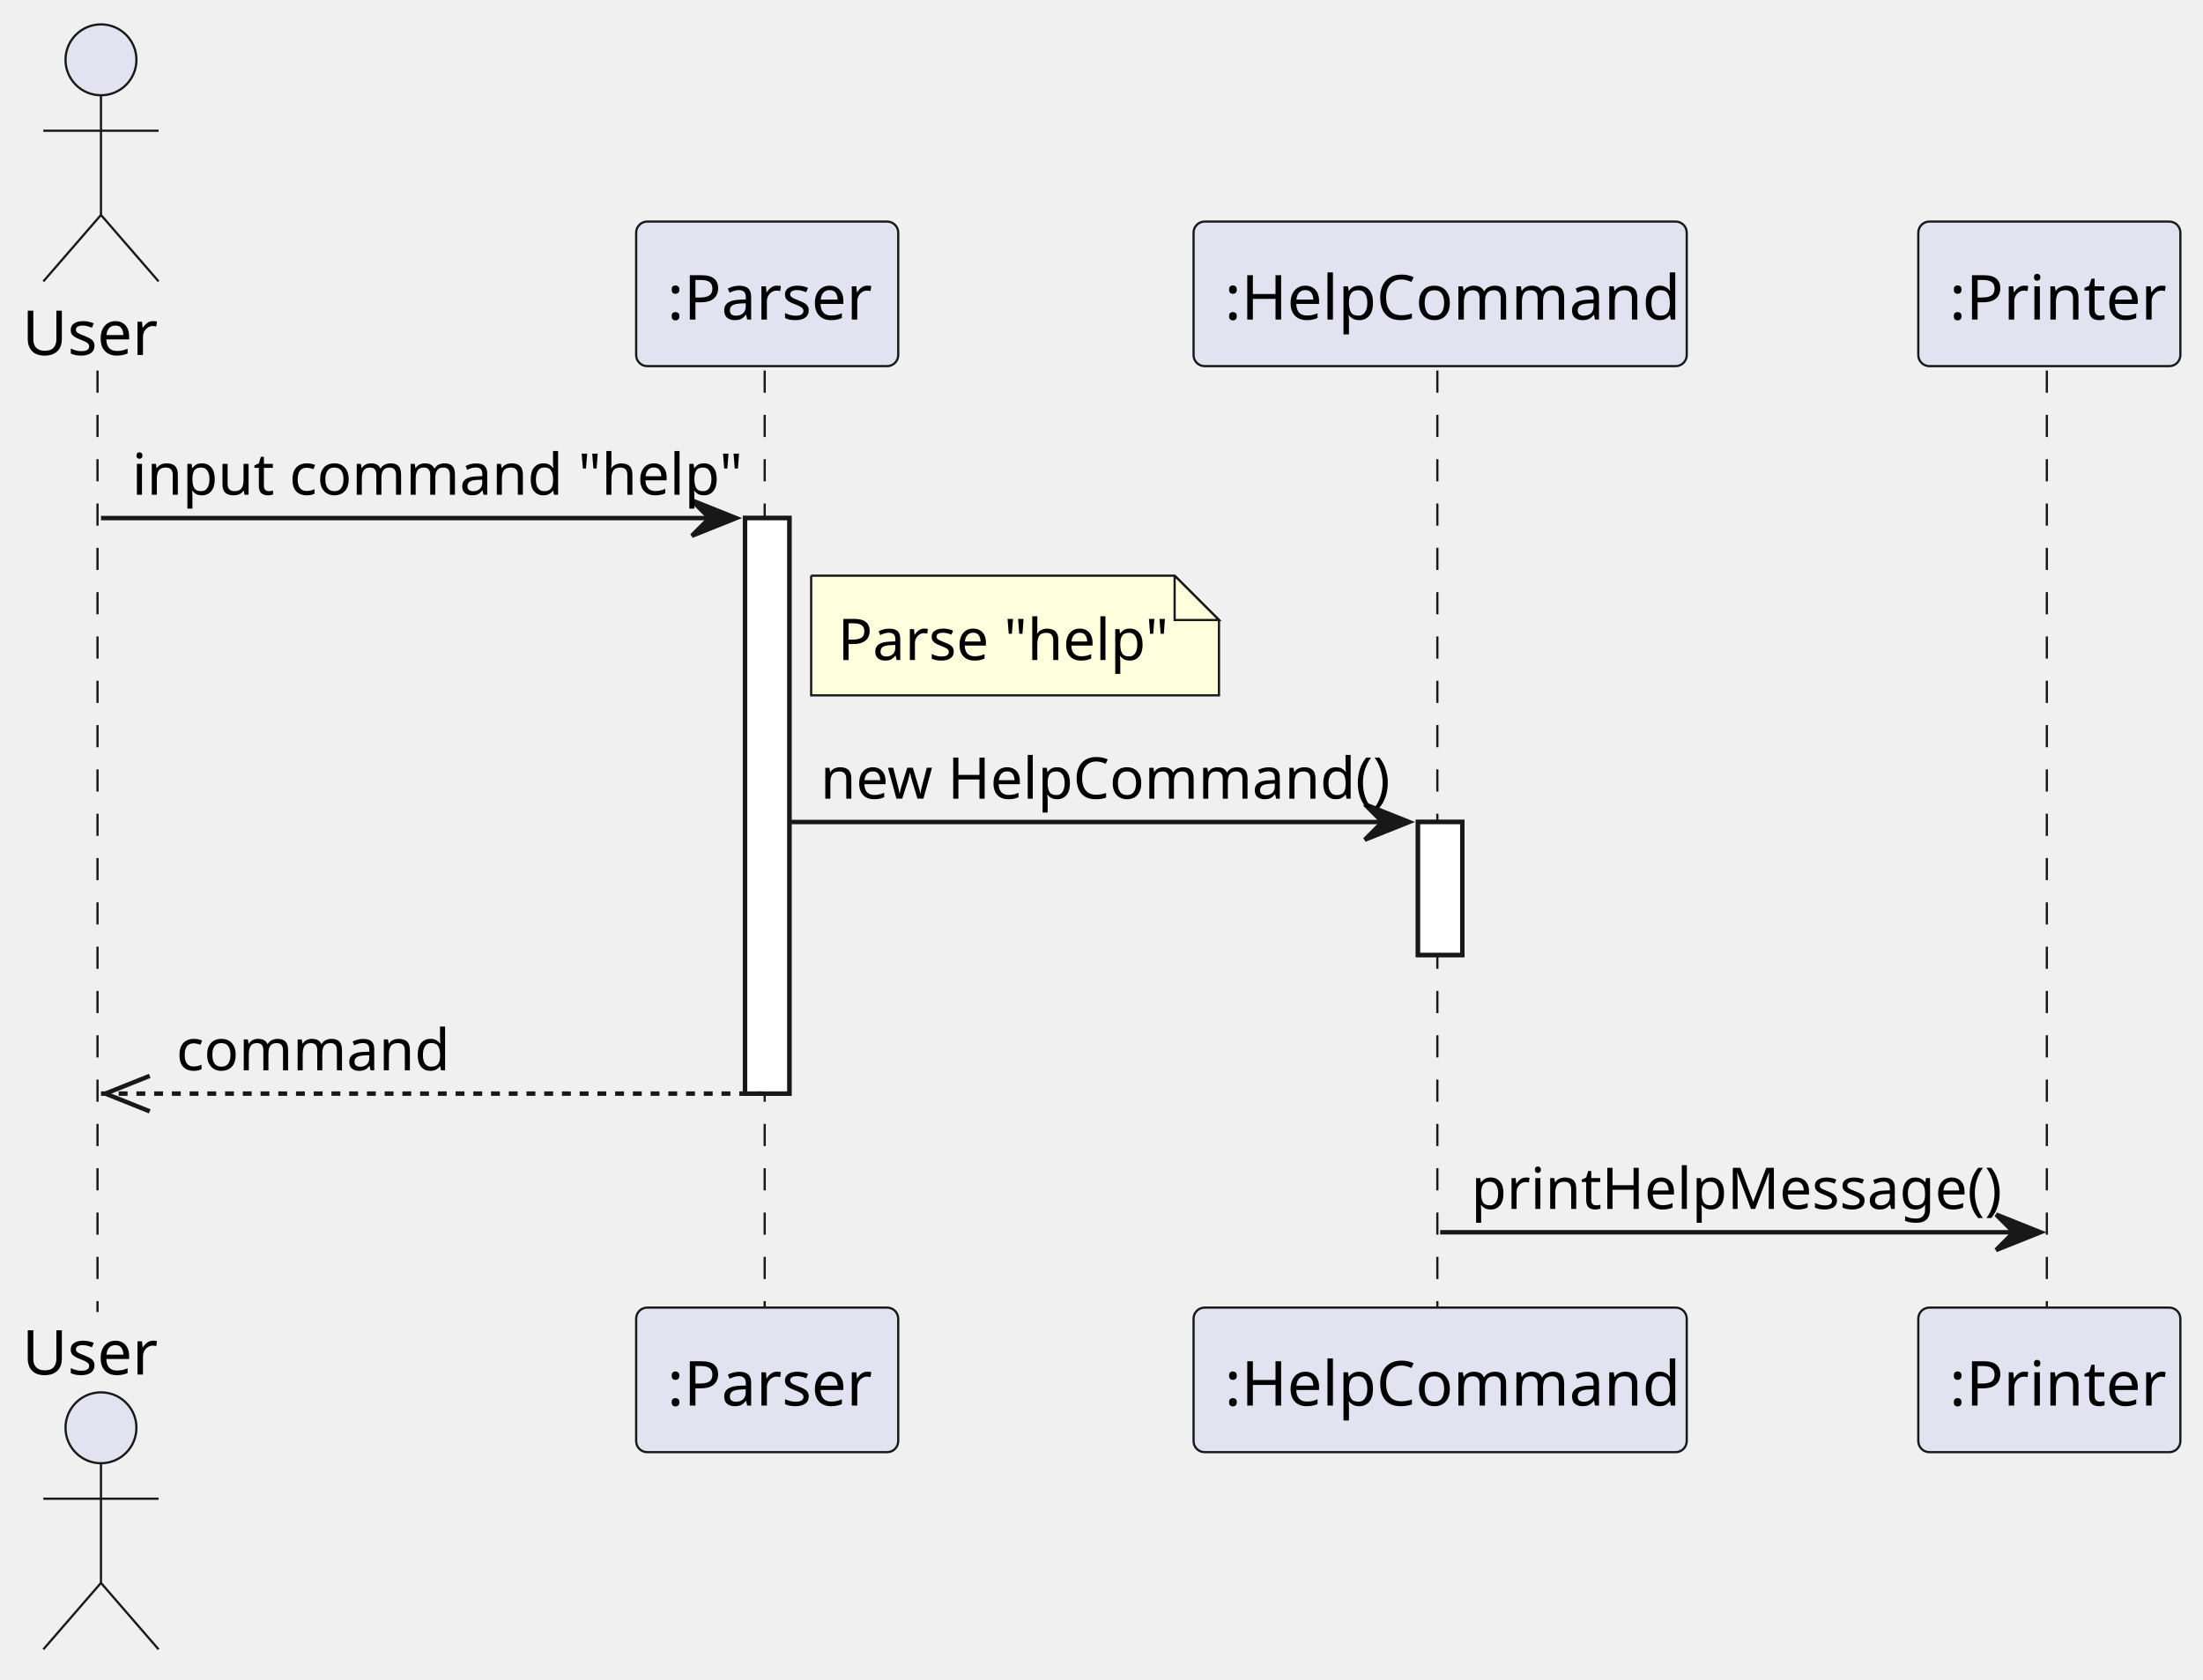
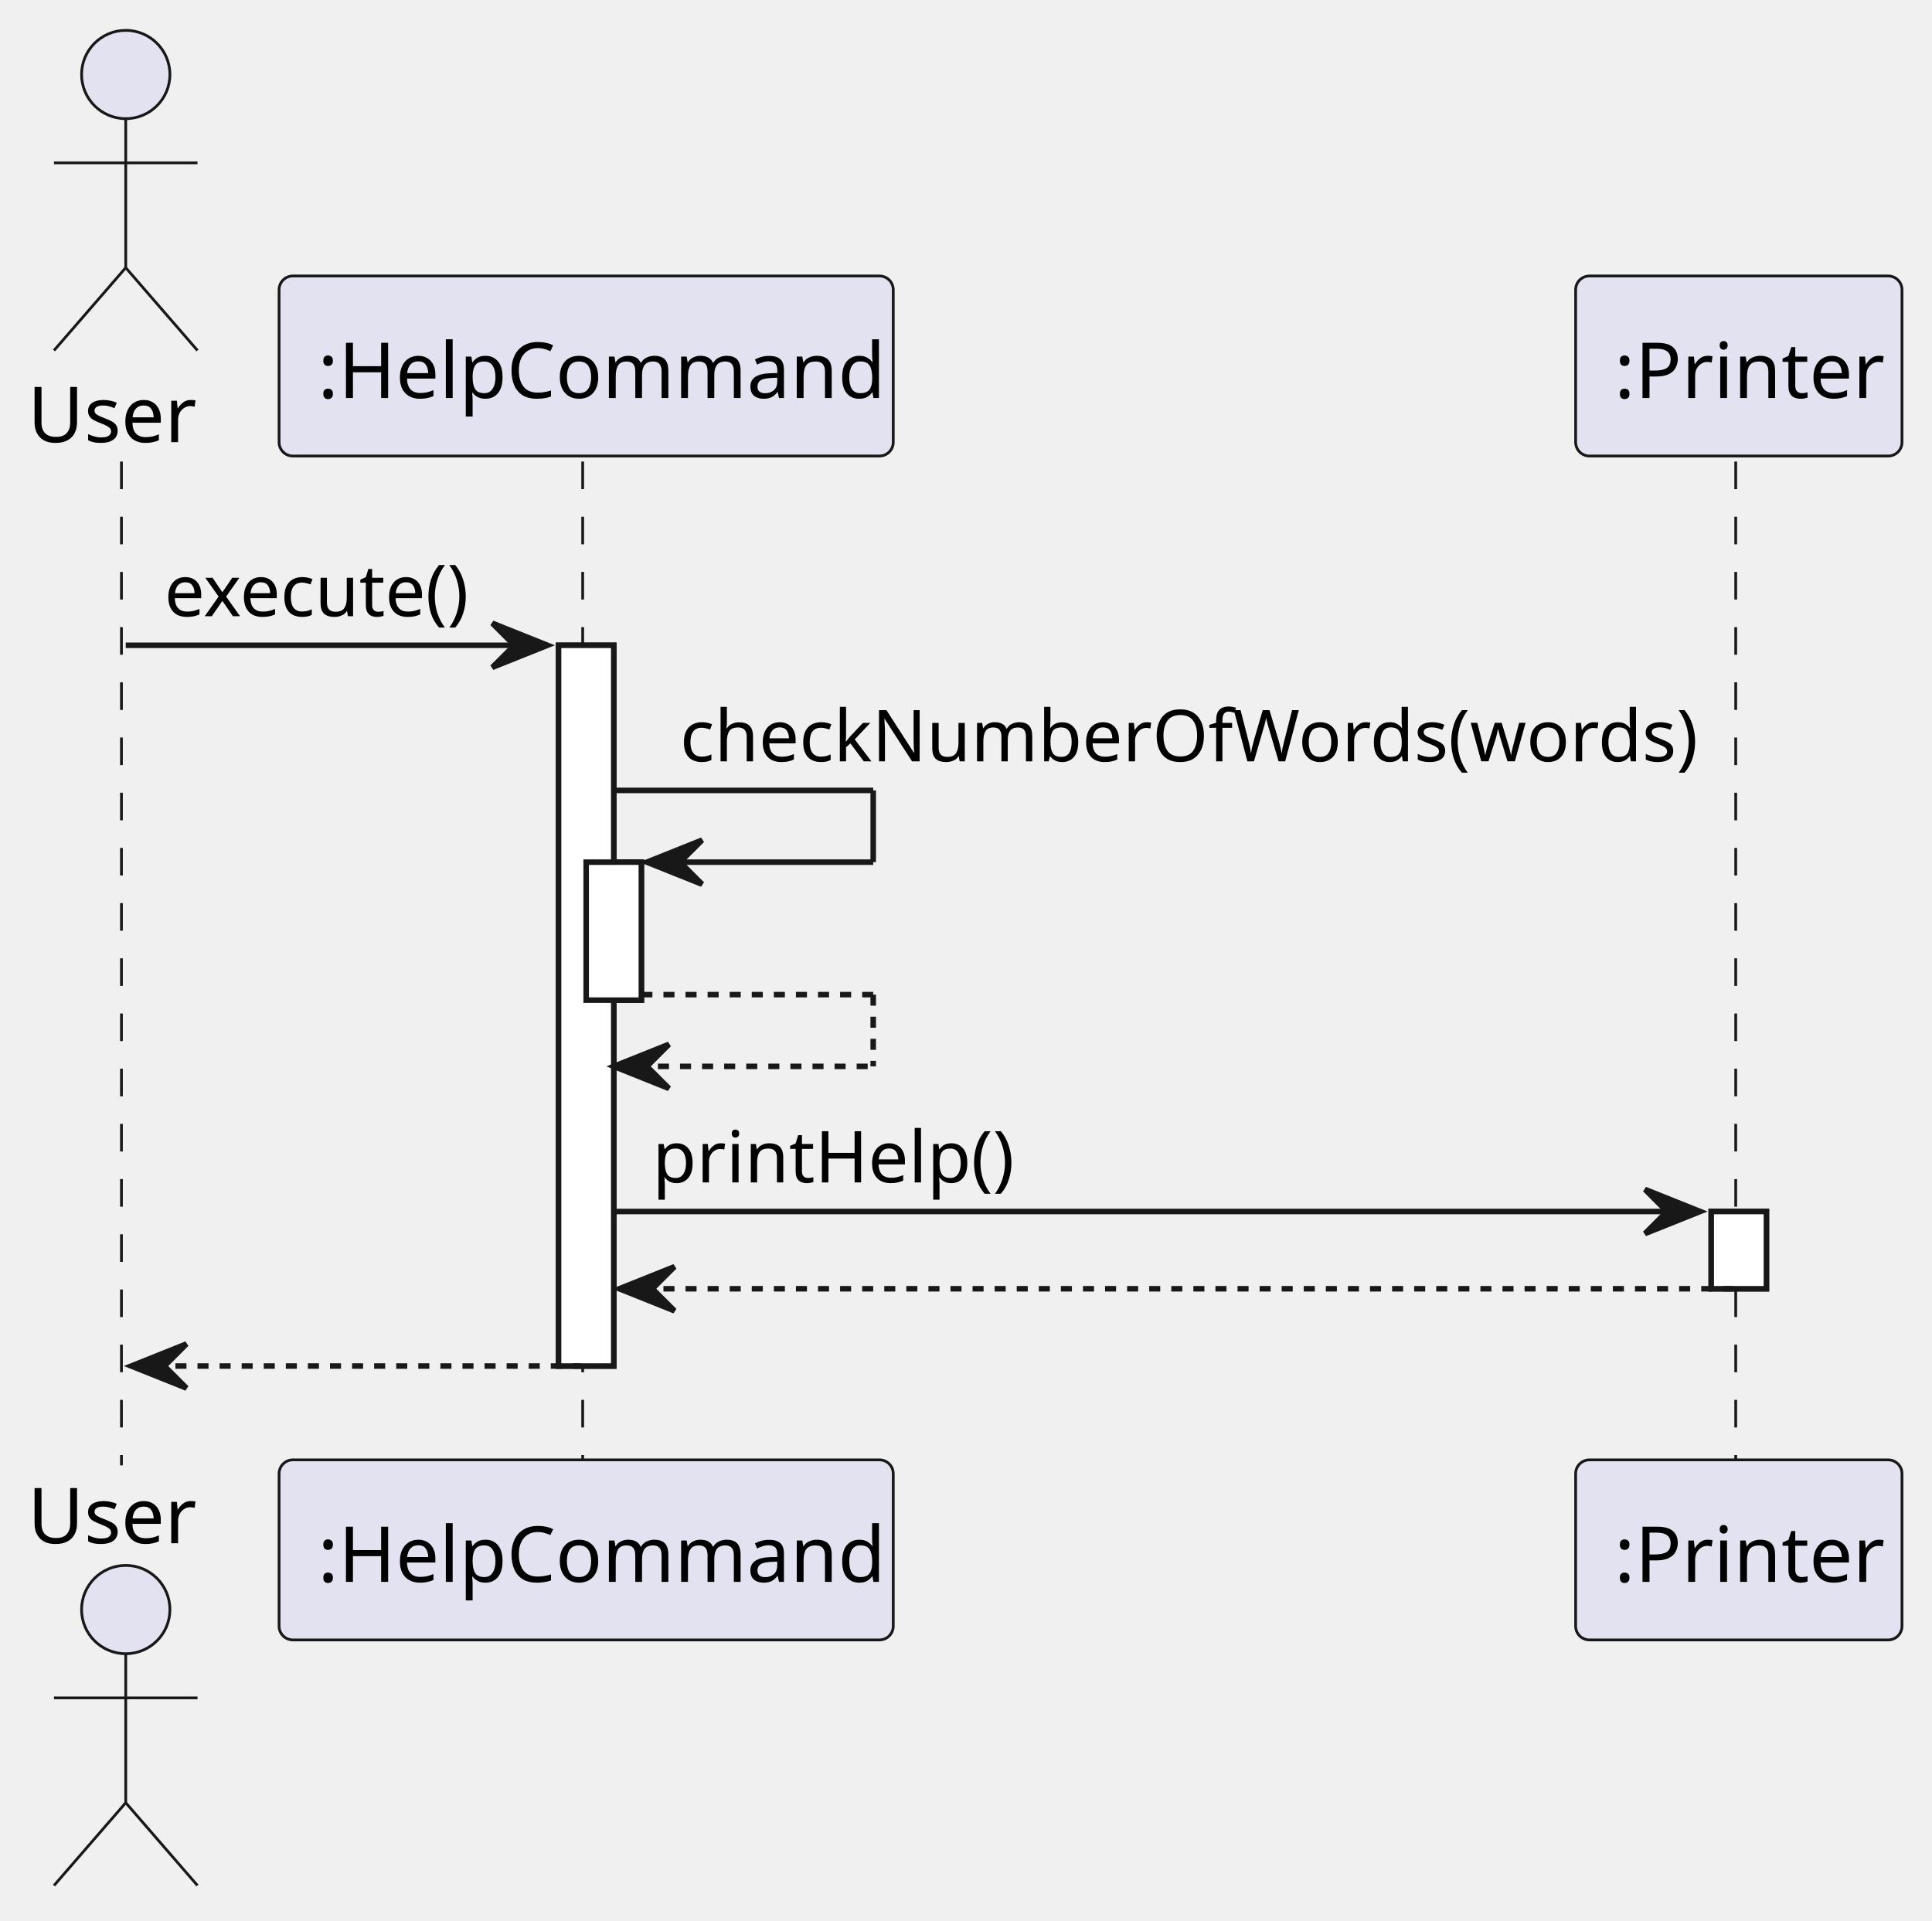
- <svg xmlns="http://www.w3.org/2000/svg" contentStyleType="text/css" height="379px" preserveAspectRatio="none" style="width:497px;height:379px;background:#FFFFFF;" version="1.1" viewBox="0 0 497 379" width="497px" zoomAndPan="magnify">
+ <svg xmlns="http://www.w3.org/2000/svg" contentStyleType="text/css" height="348px" preserveAspectRatio="none" style="width:350px;height:348px;background:#FFFFFF;" version="1.1" viewBox="0 0 350 348" width="350px" zoomAndPan="magnify">
  <defs />
  <g>
-     <rect fill="#FFFFFF" height="129.873" style="stroke:#181818;stroke-width:1.0;" width="10" x="168.079" y="116.912" />
-     <rect fill="#FFFFFF" height="30" style="stroke:#181818;stroke-width:1.0;" width="10" x="319.899" y="185.494" />
-     <line style="stroke:#181818;stroke-width:0.5;stroke-dasharray:5.0,5.0;" x1="22" x2="22" y1="83.621" y2="296.076" />
-     <line style="stroke:#181818;stroke-width:0.5;stroke-dasharray:5.0,5.0;" x1="172.517" x2="172.517" y1="83.621" y2="296.076" />
-     <line style="stroke:#181818;stroke-width:0.5;stroke-dasharray:5.0,5.0;" x1="324.269" x2="324.269" y1="83.621" y2="296.076" />
-     <line style="stroke:#181818;stroke-width:0.5;stroke-dasharray:5.0,5.0;" x1="461.77" x2="461.77" y1="83.621" y2="296.076" />
+     <rect fill="#FFFFFF" height="130.582" style="stroke:#181818;stroke-width:1.0;" width="10" x="101.189" y="116.912" />
+     <rect fill="#FFFFFF" height="25" style="stroke:#181818;stroke-width:1.0;" width="10" x="106.189" y="156.203" />
+     <rect fill="#FFFFFF" height="14" style="stroke:#181818;stroke-width:1.0;" width="10" x="310.004" y="219.494" />
+     <line style="stroke:#181818;stroke-width:0.5;stroke-dasharray:5.0,5.0;" x1="22" x2="22" y1="83.621" y2="265.494" />
+     <line style="stroke:#181818;stroke-width:0.5;stroke-dasharray:5.0,5.0;" x1="105.559" x2="105.559" y1="83.621" y2="265.494" />
+     <line style="stroke:#181818;stroke-width:0.5;stroke-dasharray:5.0,5.0;" x1="314.442" x2="314.442" y1="83.621" y2="265.494" />
    <text fill="#000000" font-family="sans-serif" font-size="14" lengthAdjust="spacing" textLength="29.559" x="5" y="80.107">User</text>
    <ellipse cx="22.779" cy="13.5" fill="#E2E2F0" rx="8" ry="8" style="stroke:#181818;stroke-width:0.5;" />
    <path d="M22.779,21.5 L22.779,48.5 M9.779,29.5 L35.779,29.5 M22.779,48.5 L9.779,63.5 M22.779,48.5 L35.779,63.5 " fill="none" style="stroke:#181818;stroke-width:0.5;" />
-     <text fill="#000000" font-family="sans-serif" font-size="14" lengthAdjust="spacing" textLength="29.559" x="5" y="310.184">User</text>
-     <ellipse cx="22.779" cy="322.197" fill="#E2E2F0" rx="8" ry="8" style="stroke:#181818;stroke-width:0.5;" />
-     <path d="M22.779,330.197 L22.779,357.197 M9.779,338.197 L35.779,338.197 M22.779,357.197 L9.779,372.197 M22.779,357.197 L35.779,372.197 " fill="none" style="stroke:#181818;stroke-width:0.5;" />
-     <rect fill="#E2E2F0" height="32.621" rx="2.5" ry="2.5" style="stroke:#181818;stroke-width:0.5;" width="59.124" x="143.517" y="50" />
-     <text fill="#000000" font-family="sans-serif" font-size="14" lengthAdjust="spacing" textLength="45.124" x="150.517" y="72.107">:Parser</text>
-     <rect fill="#E2E2F0" height="32.621" rx="2.5" ry="2.5" style="stroke:#181818;stroke-width:0.5;" width="59.124" x="143.517" y="295.076" />
-     <text fill="#000000" font-family="sans-serif" font-size="14" lengthAdjust="spacing" textLength="45.124" x="150.517" y="317.184">:Parser</text>
-     <rect fill="#E2E2F0" height="32.621" rx="2.5" ry="2.5" style="stroke:#181818;stroke-width:0.5;" width="111.262" x="269.269" y="50" />
-     <text fill="#000000" font-family="sans-serif" font-size="14" lengthAdjust="spacing" textLength="97.262" x="276.269" y="72.107">:HelpCommand</text>
-     <rect fill="#E2E2F0" height="32.621" rx="2.5" ry="2.5" style="stroke:#181818;stroke-width:0.5;" width="111.262" x="269.269" y="295.076" />
-     <text fill="#000000" font-family="sans-serif" font-size="14" lengthAdjust="spacing" textLength="97.262" x="276.269" y="317.184">:HelpCommand</text>
-     <rect fill="#E2E2F0" height="32.621" rx="2.5" ry="2.5" style="stroke:#181818;stroke-width:0.5;" width="59.124" x="432.77" y="50" />
-     <text fill="#000000" font-family="sans-serif" font-size="14" lengthAdjust="spacing" textLength="45.124" x="439.77" y="72.107">:Printer</text>
-     <rect fill="#E2E2F0" height="32.621" rx="2.5" ry="2.5" style="stroke:#181818;stroke-width:0.5;" width="59.124" x="432.77" y="295.076" />
-     <text fill="#000000" font-family="sans-serif" font-size="14" lengthAdjust="spacing" textLength="45.124" x="439.77" y="317.184">:Printer</text>
-     <rect fill="#FFFFFF" height="129.873" style="stroke:#181818;stroke-width:1.0;" width="10" x="168.079" y="116.912" />
-     <rect fill="#FFFFFF" height="30" style="stroke:#181818;stroke-width:1.0;" width="10" x="319.899" y="185.494" />
-     <polygon fill="#181818" points="156.079,112.912,166.079,116.912,156.079,120.912,160.079,116.912" style="stroke:#181818;stroke-width:1.0;" />
-     <line style="stroke:#181818;stroke-width:1.0;" x1="22.779" x2="162.079" y1="116.912" y2="116.912" />
-     <text fill="#000000" font-family="sans-serif" font-size="13" lengthAdjust="spacing" textLength="126.299" x="29.779" y="111.649">input command "help"</text>
-     <path d="M183,129.912 L183,156.912 L275,156.912 L275,139.912 L265,129.912 L183,129.912 " fill="#FEFFDD" style="stroke:#181818;stroke-width:0.5;" />
-     <path d="M265,129.912 L265,139.912 L275,139.912 L265,129.912 " fill="#FEFFDD" style="stroke:#181818;stroke-width:0.5;" />
-     <text fill="#000000" font-family="sans-serif" font-size="13" lengthAdjust="spacing" textLength="71.379" x="189" y="148.94">Parse "help"</text>
-     <polygon fill="#181818" points="307.899,181.494,317.899,185.494,307.899,189.494,311.899,185.494" style="stroke:#181818;stroke-width:1.0;" />
-     <line style="stroke:#181818;stroke-width:1.0;" x1="178.079" x2="313.899" y1="185.494" y2="185.494" />
-     <text fill="#000000" font-family="sans-serif" font-size="13" lengthAdjust="spacing" textLength="122.821" x="185.079" y="180.231">new HelpCommand()</text>
-     <line style="stroke:#181818;stroke-width:1.0;" x1="23.779" x2="33.779" y1="246.785" y2="242.785" />
-     <line style="stroke:#181818;stroke-width:1.0;" x1="23.779" x2="33.779" y1="246.785" y2="250.785" />
-     <line style="stroke:#181818;stroke-width:1.0;stroke-dasharray:2.0,2.0;" x1="22.779" x2="172.079" y1="246.785" y2="246.785" />
-     <text fill="#000000" font-family="sans-serif" font-size="13" lengthAdjust="spacing" textLength="57.078" x="39.779" y="241.523">command</text>
-     <polygon fill="#181818" points="450.332,274.076,460.332,278.076,450.332,282.076,454.332,278.076" style="stroke:#181818;stroke-width:1.0;" />
-     <line style="stroke:#181818;stroke-width:1.0;" x1="324.899" x2="456.332" y1="278.076" y2="278.076" />
-     <text fill="#000000" font-family="sans-serif" font-size="13" lengthAdjust="spacing" textLength="113.433" x="331.899" y="272.813">printHelpMessage()</text>
+     <text fill="#000000" font-family="sans-serif" font-size="14" lengthAdjust="spacing" textLength="29.559" x="5" y="279.602">User</text>
+     <ellipse cx="22.779" cy="291.615" fill="#E2E2F0" rx="8" ry="8" style="stroke:#181818;stroke-width:0.5;" />
+     <path d="M22.779,299.615 L22.779,326.615 M9.779,307.615 L35.779,307.615 M22.779,326.615 L9.779,341.615 M22.779,326.615 L35.779,341.615 " fill="none" style="stroke:#181818;stroke-width:0.5;" />
+     <rect fill="#E2E2F0" height="32.621" rx="2.5" ry="2.5" style="stroke:#181818;stroke-width:0.5;" width="111.262" x="50.559" y="50" />
+     <text fill="#000000" font-family="sans-serif" font-size="14" lengthAdjust="spacing" textLength="97.262" x="57.559" y="72.107">:HelpCommand</text>
+     <rect fill="#E2E2F0" height="32.621" rx="2.5" ry="2.5" style="stroke:#181818;stroke-width:0.5;" width="111.262" x="50.559" y="264.494" />
+     <text fill="#000000" font-family="sans-serif" font-size="14" lengthAdjust="spacing" textLength="97.262" x="57.559" y="286.602">:HelpCommand</text>
+     <rect fill="#E2E2F0" height="32.621" rx="2.5" ry="2.5" style="stroke:#181818;stroke-width:0.5;" width="59.124" x="285.442" y="50" />
+     <text fill="#000000" font-family="sans-serif" font-size="14" lengthAdjust="spacing" textLength="45.124" x="292.442" y="72.107">:Printer</text>
+     <rect fill="#E2E2F0" height="32.621" rx="2.5" ry="2.5" style="stroke:#181818;stroke-width:0.5;" width="59.124" x="285.442" y="264.494" />
+     <text fill="#000000" font-family="sans-serif" font-size="14" lengthAdjust="spacing" textLength="45.124" x="292.442" y="286.602">:Printer</text>
+     <rect fill="#FFFFFF" height="130.582" style="stroke:#181818;stroke-width:1.0;" width="10" x="101.189" y="116.912" />
+     <rect fill="#FFFFFF" height="25" style="stroke:#181818;stroke-width:1.0;" width="10" x="106.189" y="156.203" />
+     <rect fill="#FFFFFF" height="14" style="stroke:#181818;stroke-width:1.0;" width="10" x="310.004" y="219.494" />
+     <polygon fill="#181818" points="89.189,112.912,99.189,116.912,89.189,120.912,93.189,116.912" style="stroke:#181818;stroke-width:1.0;" />
+     <line style="stroke:#181818;stroke-width:1.0;" x1="22.779" x2="95.189" y1="116.912" y2="116.912" />
+     <text fill="#000000" font-family="sans-serif" font-size="13" lengthAdjust="spacing" textLength="54.19" x="29.779" y="111.649">execute()</text>
+     <line style="stroke:#181818;stroke-width:1.0;" x1="111.189" x2="158.19" y1="143.203" y2="143.203" />
+     <line style="stroke:#181818;stroke-width:1.0;" x1="158.19" x2="158.19" y1="143.203" y2="156.203" />
+     <line style="stroke:#181818;stroke-width:1.0;" x1="117.189" x2="158.19" y1="156.203" y2="156.203" />
+     <polygon fill="#181818" points="127.189,152.203,117.189,156.203,127.189,160.203,123.189,156.203" style="stroke:#181818;stroke-width:1.0;" />
+     <text fill="#000000" font-family="sans-serif" font-size="13" lengthAdjust="spacing" textLength="174.815" x="123.189" y="137.94">checkNumberOfWords(words)</text>
+     <line style="stroke:#181818;stroke-width:1.0;stroke-dasharray:2.0,2.0;" x1="116.189" x2="158.19" y1="180.203" y2="180.203" />
+     <line style="stroke:#181818;stroke-width:1.0;stroke-dasharray:2.0,2.0;" x1="158.19" x2="158.19" y1="180.203" y2="193.203" />
+     <line style="stroke:#181818;stroke-width:1.0;stroke-dasharray:2.0,2.0;" x1="111.189" x2="158.19" y1="193.203" y2="193.203" />
+     <polygon fill="#181818" points="121.189,189.203,111.189,193.203,121.189,197.203,117.189,193.203" style="stroke:#181818;stroke-width:1.0;" />
+     <polygon fill="#181818" points="298.004,215.494,308.004,219.494,298.004,223.494,302.004,219.494" style="stroke:#181818;stroke-width:1.0;" />
+     <line style="stroke:#181818;stroke-width:1.0;" x1="111.189" x2="304.004" y1="219.494" y2="219.494" />
+     <text fill="#000000" font-family="sans-serif" font-size="13" lengthAdjust="spacing" textLength="60.684" x="118.189" y="214.231">printHelp()</text>
+     <polygon fill="#181818" points="122.189,229.494,112.189,233.494,122.189,237.494,118.189,233.494" style="stroke:#181818;stroke-width:1.0;" />
+     <line style="stroke:#181818;stroke-width:1.0;stroke-dasharray:2.0,2.0;" x1="116.189" x2="314.004" y1="233.494" y2="233.494" />
+     <polygon fill="#181818" points="33.779,243.494,23.779,247.494,33.779,251.494,29.779,247.494" style="stroke:#181818;stroke-width:1.0;" />
+     <line style="stroke:#181818;stroke-width:1.0;stroke-dasharray:2.0,2.0;" x1="27.779" x2="105.189" y1="247.494" y2="247.494" />
  </g>
</svg>
